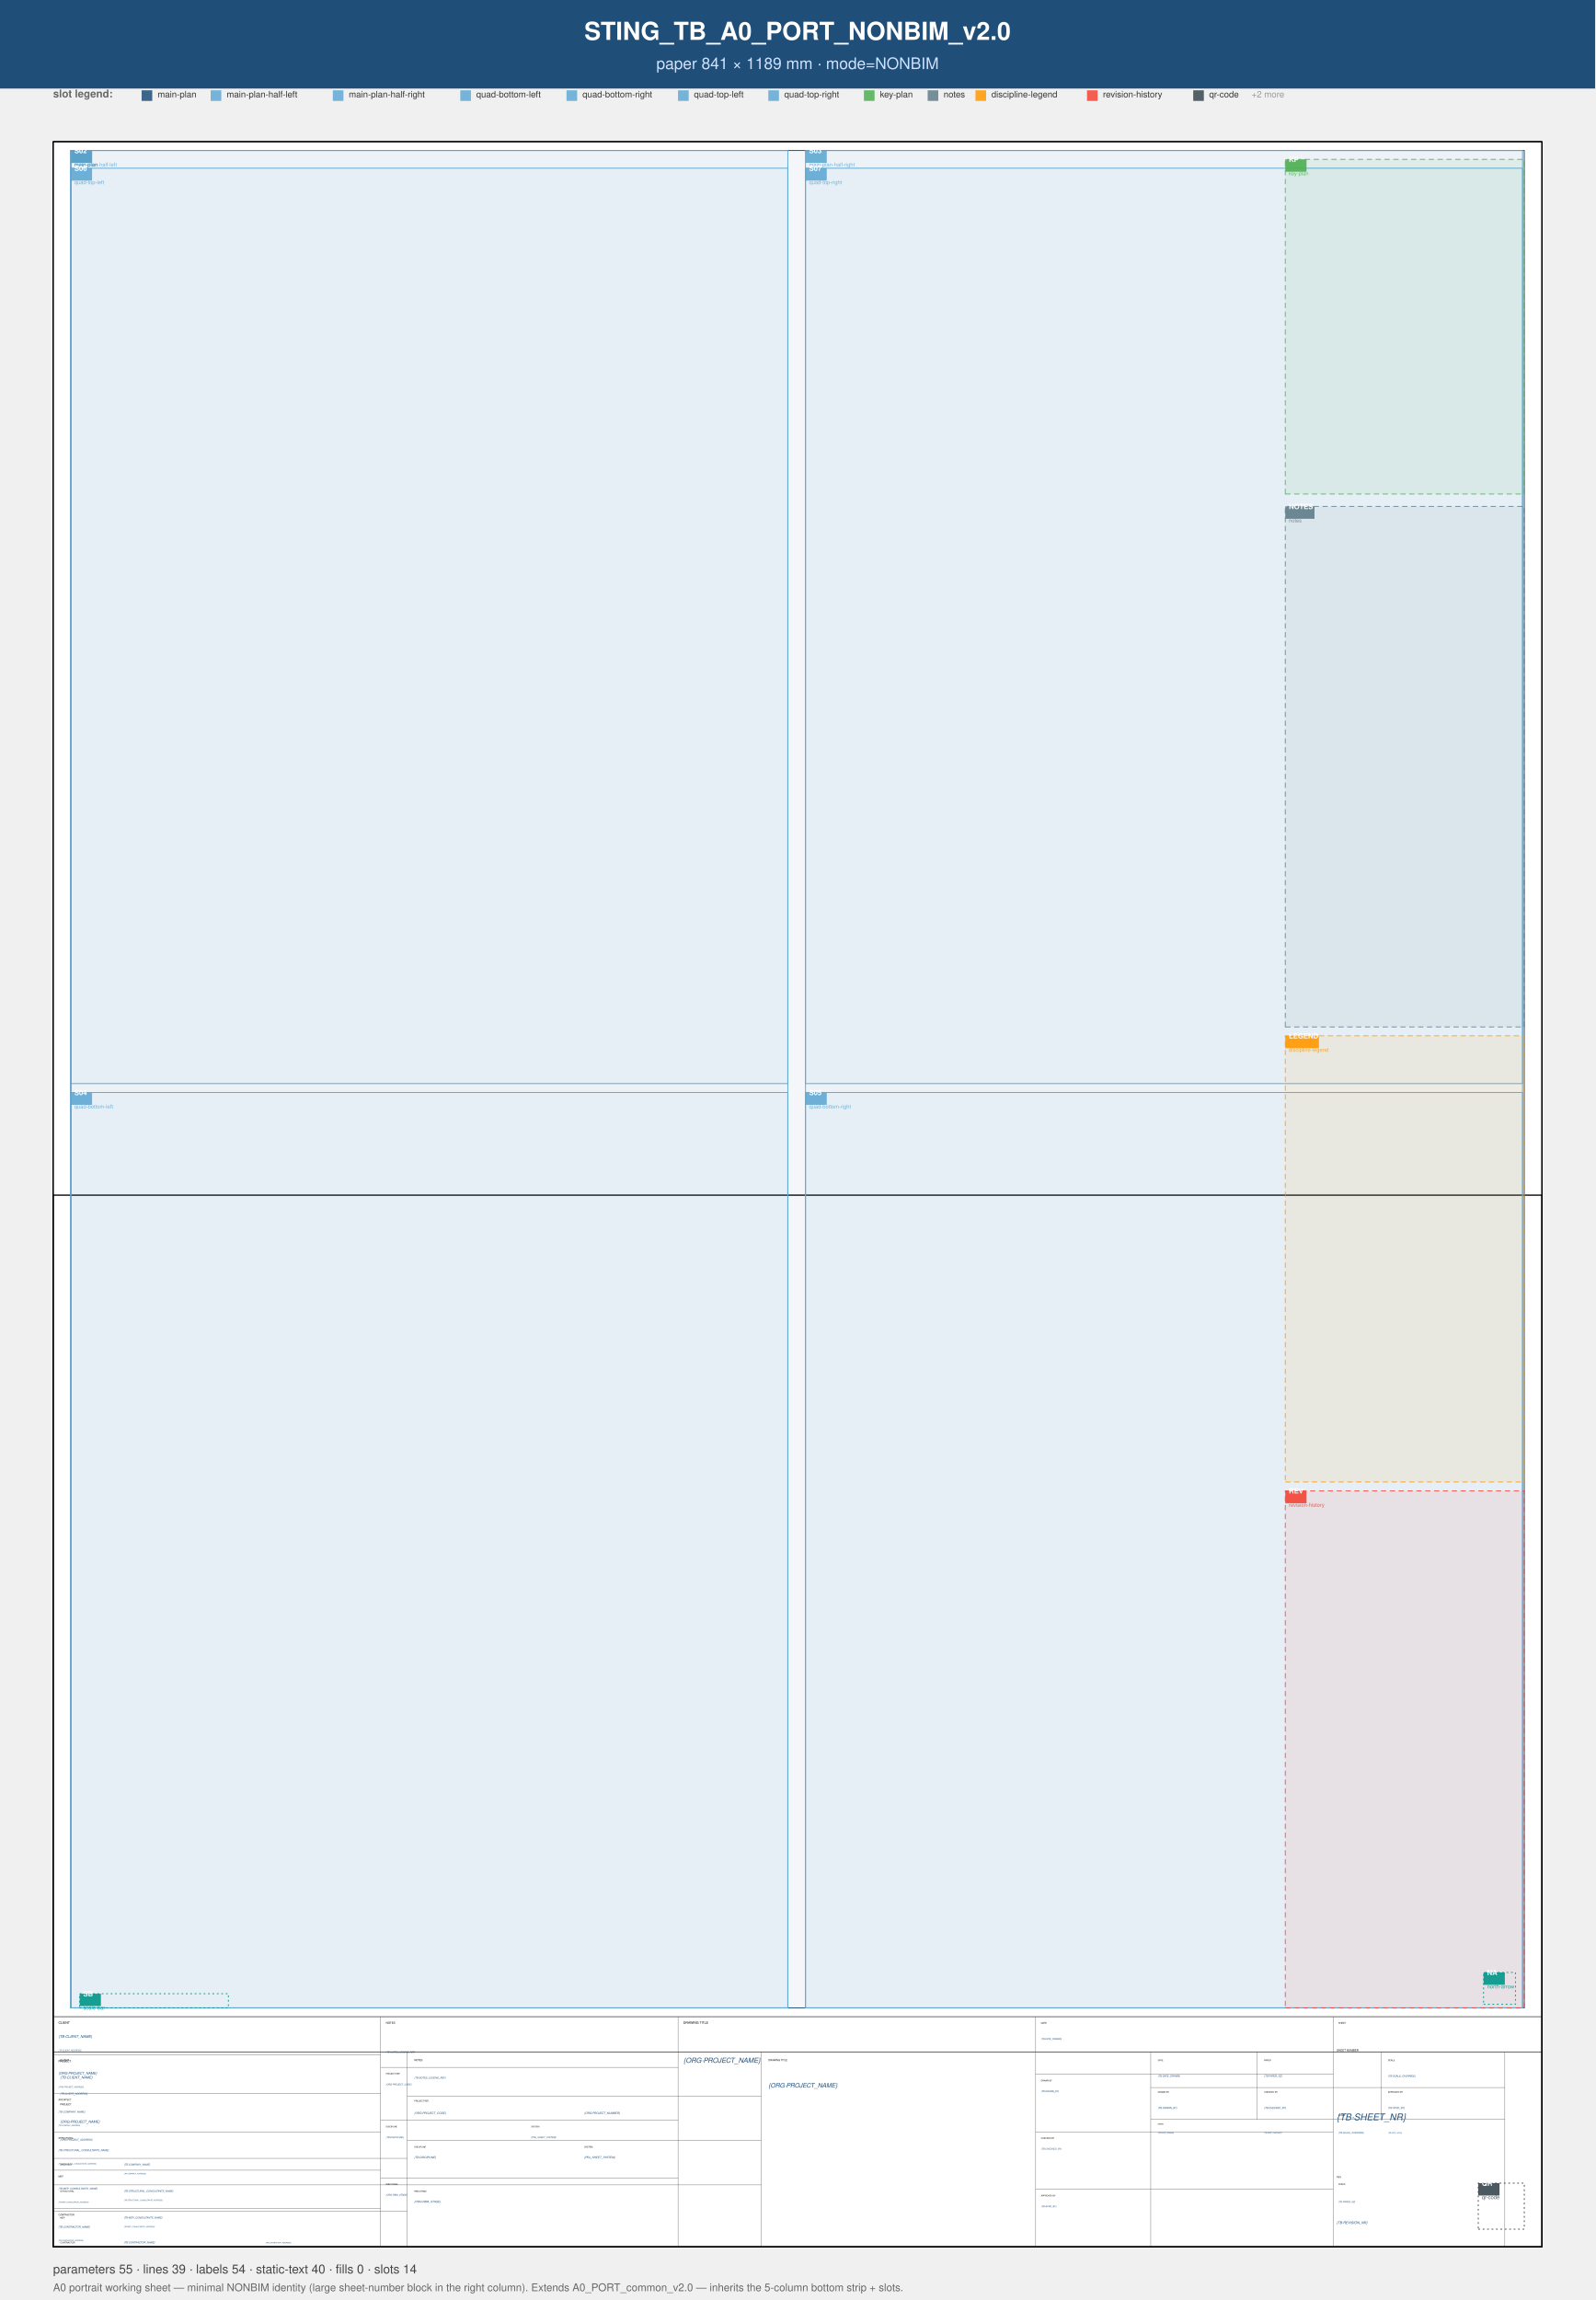
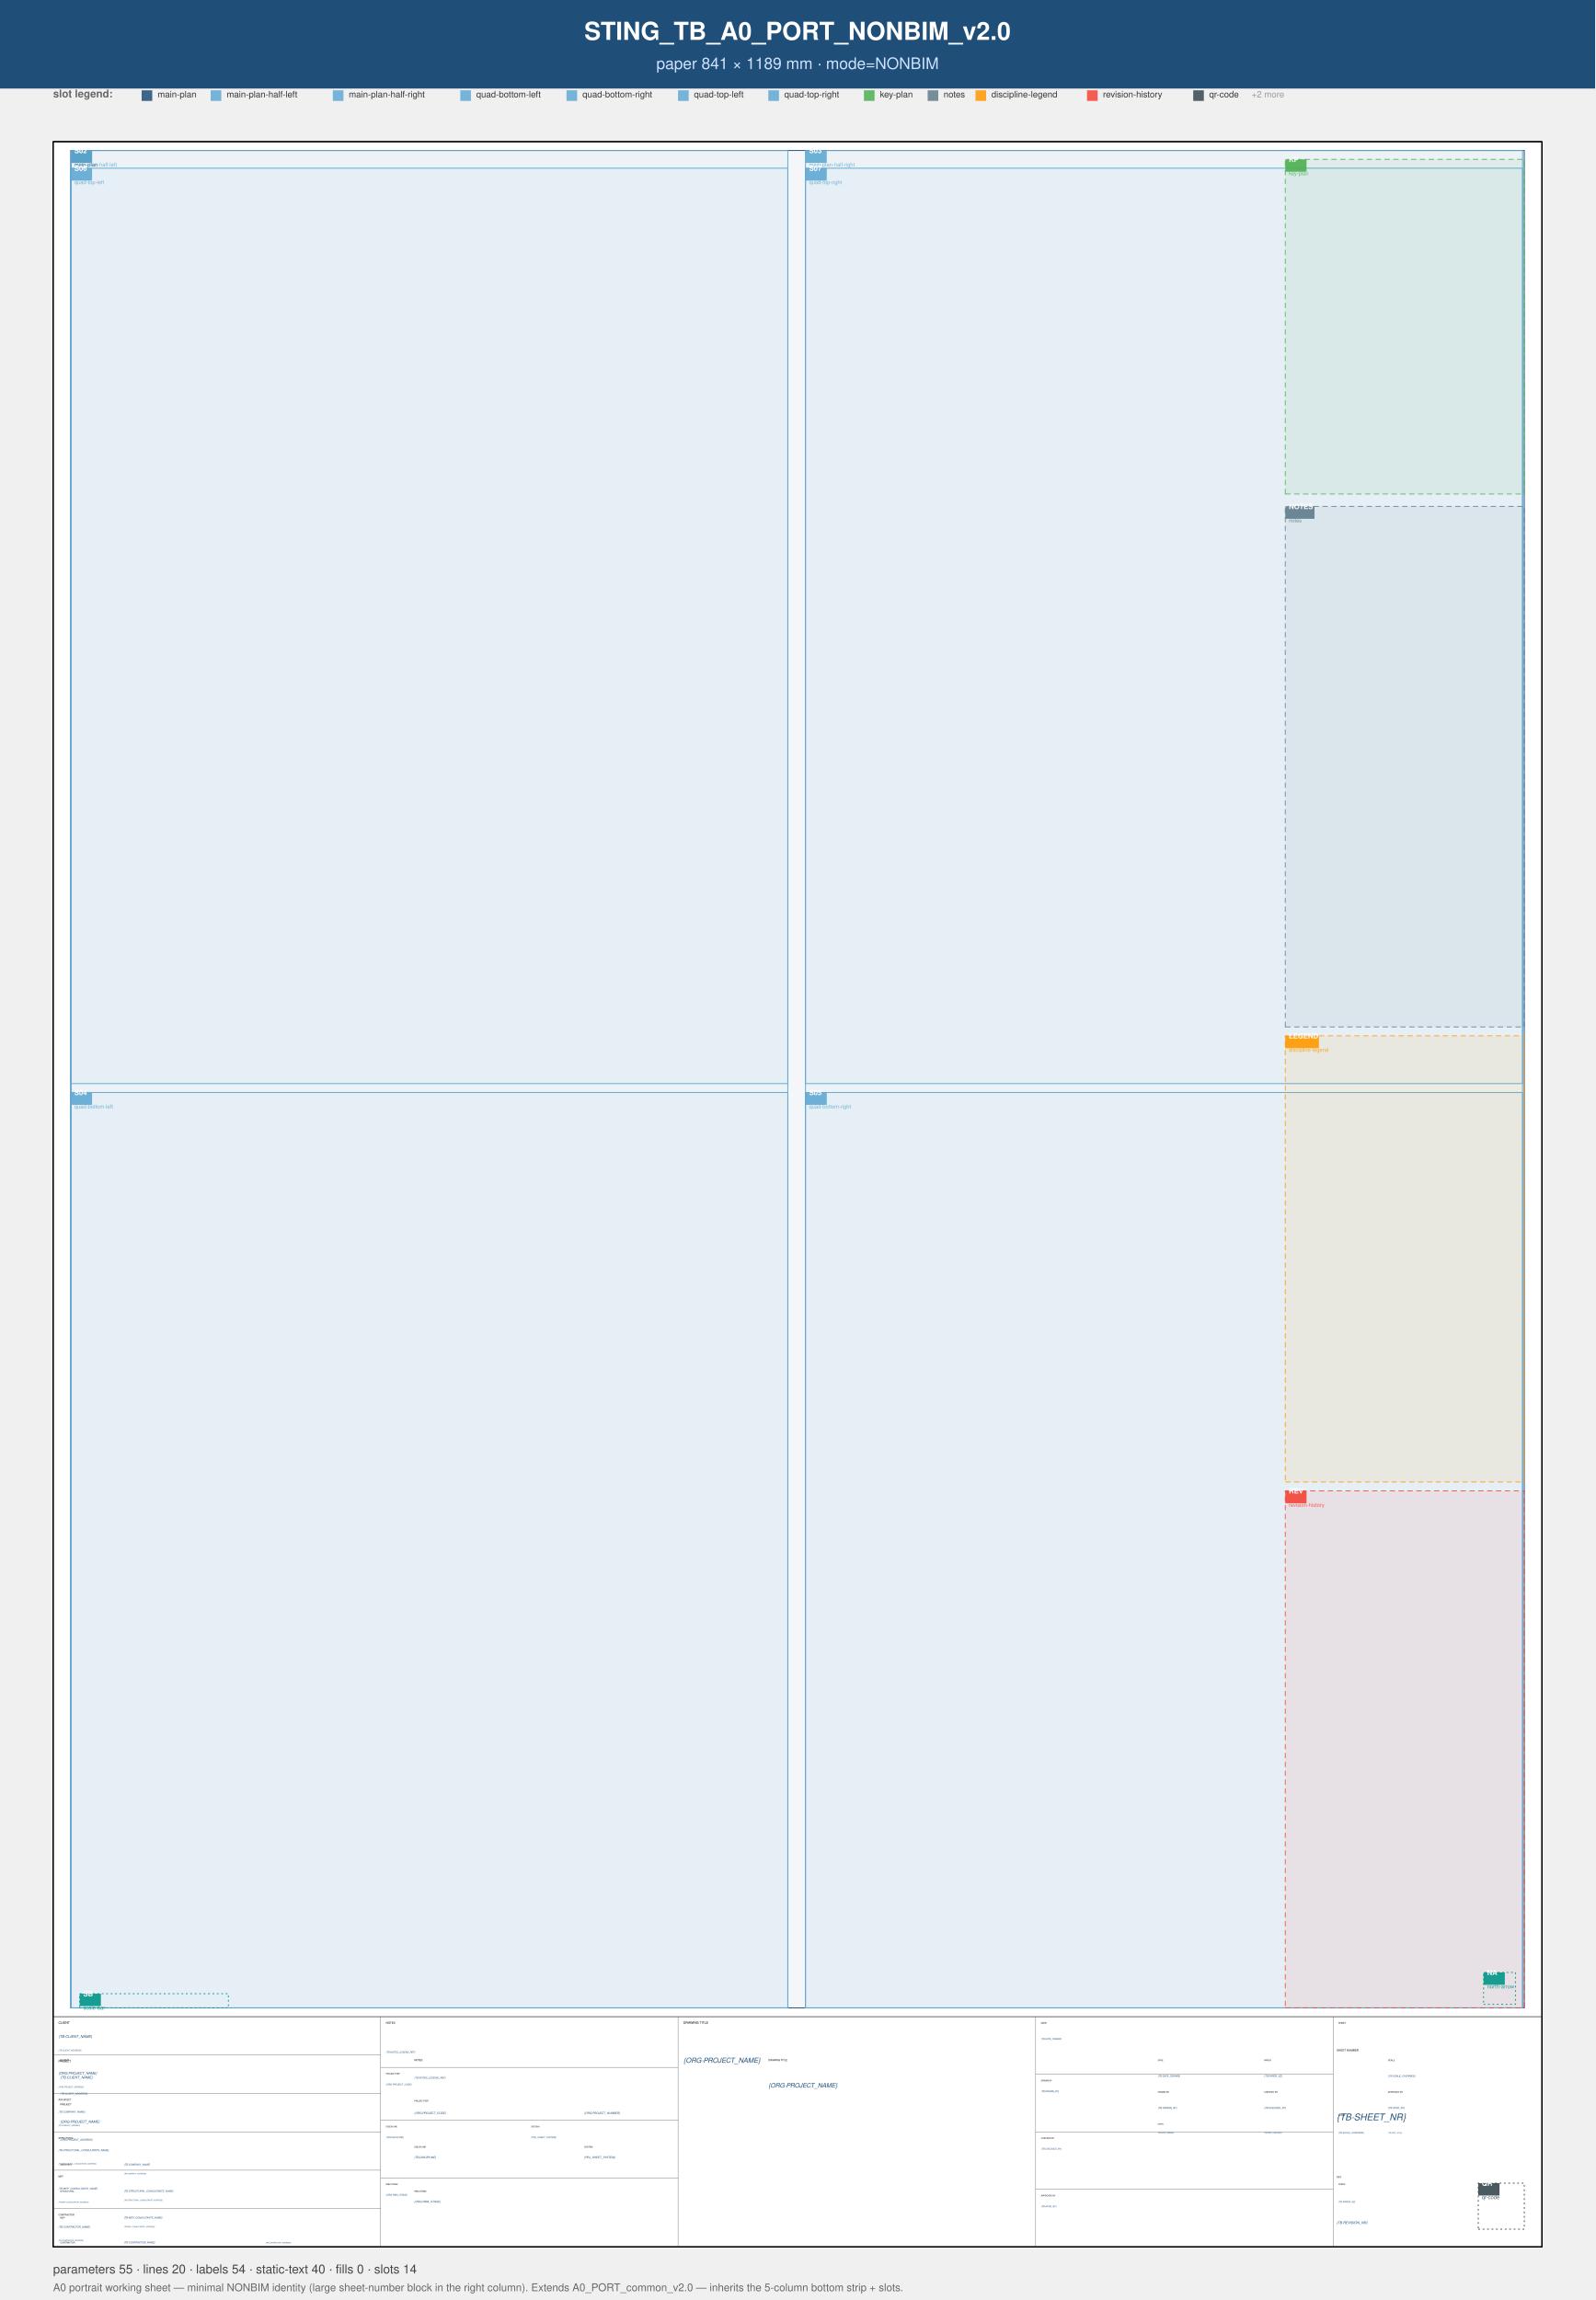
<svg xmlns="http://www.w3.org/2000/svg" viewBox="0 0 901 1299" width="901mm" height="1299mm" style="background:#fafafa;font-family:Helvetica,Arial,sans-serif;">
  <rect x="0" y="0" width="901" height="50" fill="#1F4E79" />
  <text x="450.5" y="22.5" text-anchor="middle" fill="#fff" font-size="14" font-weight="bold">STING_TB_A0_PORT_NONBIM_v2.0</text>
  <text x="450.5" y="39.0" text-anchor="middle" fill="#cfe2ff" font-size="9">paper 841 × 1189 mm   ·   mode=NONBIM</text>
  <g transform="translate(30,1269) scale(1,-1)">
    <rect x="0" y="0" width="841" height="1189" fill="#ffffff" stroke="#1a1a1a" stroke-width="0.6" />
-     <line x1="0" y1="0" x2="841" y2="0" stroke="#000" stroke-width="0.7" />
-     <line x1="841" y1="0" x2="841" y2="594" stroke="#000" stroke-width="0.7" />
-     <line x1="841" y1="594" x2="0" y2="594" stroke="#000" stroke-width="0.7" />
-     <line x1="0" y1="594" x2="0" y2="0" stroke="#000" stroke-width="0.7" />
-     <line x1="0" y1="110" x2="841" y2="110" stroke="#222" stroke-width="0.35" />
-     <line x1="200" y1="0" x2="200" y2="110" stroke="#444" stroke-width="0.18" />
-     <line x1="400" y1="0" x2="400" y2="110" stroke="#444" stroke-width="0.18" />
-     <line x1="620" y1="0" x2="620" y2="110" stroke="#444" stroke-width="0.18" />
-     <line x1="820" y1="0" x2="820" y2="110" stroke="#444" stroke-width="0.18" />
-     <line x1="0" y1="50" x2="200" y2="50" stroke="#444" stroke-width="0.18" />
-     <line x1="0" y1="35" x2="200" y2="35" stroke="#444" stroke-width="0.18" />
-     <line x1="0" y1="20" x2="200" y2="20" stroke="#444" stroke-width="0.18" />
-     <line x1="200" y1="85" x2="400" y2="85" stroke="#444" stroke-width="0.18" />
-     <line x1="200" y1="60" x2="400" y2="60" stroke="#444" stroke-width="0.18" />
-     <line x1="200" y1="35" x2="400" y2="35" stroke="#444" stroke-width="0.18" />
-     <line x1="620" y1="90" x2="820" y2="90" stroke="#444" stroke-width="0.18" />
-     <line x1="620" y1="72" x2="820" y2="72" stroke="#444" stroke-width="0.18" />
-     <line x1="680" y1="72" x2="680" y2="110" stroke="#444" stroke-width="0.18" />
-     <line x1="750" y1="72" x2="750" y2="110" stroke="#444" stroke-width="0.18" />
    <line x1="0" y1="0" x2="841" y2="0" stroke="#000" stroke-width="0.7" />
    <line x1="841" y1="0" x2="841" y2="1189" stroke="#000" stroke-width="0.7" />
    <line x1="841" y1="1189" x2="0" y2="1189" stroke="#000" stroke-width="0.7" />
    <line x1="0" y1="1189" x2="0" y2="0" stroke="#000" stroke-width="0.7" />
    <line x1="0" y1="130" x2="841" y2="130" stroke="#222" stroke-width="0.35" />
    <line x1="185" y1="0" x2="185" y2="130" stroke="#444" stroke-width="0.18" />
    <line x1="353" y1="0" x2="353" y2="130" stroke="#444" stroke-width="0.18" />
    <line x1="555" y1="0" x2="555" y2="130" stroke="#444" stroke-width="0.18" />
    <line x1="723" y1="0" x2="723" y2="130" stroke="#444" stroke-width="0.18" />
    <line x1="0" y1="21.7" x2="185" y2="21.7" stroke="#444" stroke-width="0.18" />
    <line x1="0" y1="43.3" x2="185" y2="43.3" stroke="#444" stroke-width="0.18" />
    <line x1="0" y1="65.0" x2="185" y2="65.0" stroke="#444" stroke-width="0.18" />
    <line x1="0" y1="86.7" x2="185" y2="86.7" stroke="#444" stroke-width="0.18" />
    <line x1="0" y1="108.3" x2="185" y2="108.3" stroke="#444" stroke-width="0.18" />
    <line x1="185" y1="39.0" x2="353" y2="39.0" stroke="#444" stroke-width="0.18" />
    <line x1="185" y1="71.5" x2="353" y2="71.5" stroke="#444" stroke-width="0.18" />
    <line x1="185" y1="101.4" x2="353" y2="101.4" stroke="#444" stroke-width="0.18" />
    <line x1="555" y1="32.5" x2="723" y2="32.5" stroke="#444" stroke-width="0.18" />
    <line x1="555" y1="65.0" x2="723" y2="65.0" stroke="#444" stroke-width="0.18" />
    <line x1="555" y1="97.5" x2="723" y2="97.5" stroke="#444" stroke-width="0.18" />
    <g transform="translate(4,105) scale(1,-1)">
      <text x="0" y="0" font-size="1.4" text-anchor="start" fill="#000">CLIENT</text>
    </g>
    <g transform="translate(4,80) scale(1,-1)">
      <text x="0" y="0" font-size="1.4" text-anchor="start" fill="#000">PROJECT</text>
    </g>
    <g transform="translate(4,46) scale(1,-1)">
      <text x="0" y="0" font-size="1.2" text-anchor="start" fill="#000">ARCHITECT</text>
    </g>
    <g transform="translate(4,31) scale(1,-1)">
      <text x="0" y="0" font-size="1.2" text-anchor="start" fill="#000">STRUCTURAL</text>
    </g>
    <g transform="translate(4,16) scale(1,-1)">
      <text x="0" y="0" font-size="1.2" text-anchor="start" fill="#000">MEP</text>
    </g>
    <g transform="translate(4,2) scale(1,-1)">
      <text x="0" y="0" font-size="1.2" text-anchor="start" fill="#000">CONTRACTOR</text>
    </g>
    <g transform="translate(204,105) scale(1,-1)">
      <text x="0" y="0" font-size="1.4" text-anchor="start" fill="#000">NOTES</text>
    </g>
    <g transform="translate(404,105) scale(1,-1)">
      <text x="0" y="0" font-size="1.4" text-anchor="start" fill="#000">DRAWING TITLE</text>
    </g>
    <g transform="translate(204,82) scale(1,-1)">
      <text x="0" y="0" font-size="1.2" text-anchor="start" fill="#000">PROJECT REF.</text>
    </g>
    <g transform="translate(204,56) scale(1,-1)">
      <text x="0" y="0" font-size="1.2" text-anchor="start" fill="#000">DISCIPLINE</text>
    </g>
    <g transform="translate(204,31) scale(1,-1)">
      <text x="0" y="0" font-size="1.2" text-anchor="start" fill="#000">RIBA STAGE</text>
    </g>
    <g transform="translate(624,105) scale(1,-1)">
      <text x="0" y="0" font-size="1.2" text-anchor="start" fill="#000">DATE</text>
    </g>
    <g transform="translate(684,105) scale(1,-1)">
      <text x="0" y="0" font-size="1.2" text-anchor="start" fill="#000">PAPER</text>
    </g>
    <g transform="translate(754,105) scale(1,-1)">
      <text x="0" y="0" font-size="1.2" text-anchor="start" fill="#000">SCALE</text>
    </g>
    <g transform="translate(624,87) scale(1,-1)">
      <text x="0" y="0" font-size="1.2" text-anchor="start" fill="#000">DRAWN BY</text>
    </g>
    <g transform="translate(684,87) scale(1,-1)">
      <text x="0" y="0" font-size="1.2" text-anchor="start" fill="#000">CHECKED BY</text>
    </g>
    <g transform="translate(754,87) scale(1,-1)">
      <text x="0" y="0" font-size="1.2" text-anchor="start" fill="#000">APPROVED BY</text>
    </g>
    <g transform="translate(624,69) scale(1,-1)">
      <text x="0" y="0" font-size="1.0" text-anchor="start" fill="#000">DATES</text>
    </g>
    <g transform="translate(300,56) scale(1,-1)">
      <text x="0" y="0" font-size="1.2" text-anchor="start" fill="#000">SYSTEM</text>
    </g>
    <g transform="translate(3,126) scale(1,-1)">
      <text x="0" y="0" font-size="1.82" text-anchor="start" fill="#000">CLIENT</text>
    </g>
    <g transform="translate(3,104.3333) scale(1,-1)">
      <text x="0" y="0" font-size="1.56" text-anchor="start" fill="#000">PROJECT</text>
    </g>
    <g transform="translate(3,82.66667) scale(1,-1)">
      <text x="0" y="0" font-size="1.3" text-anchor="start" fill="#000">ARCHITECT</text>
    </g>
    <g transform="translate(3,61.0) scale(1,-1)">
      <text x="0" y="0" font-size="1.3" text-anchor="start" fill="#000">STRUCTURAL</text>
    </g>
    <g transform="translate(3,39.33333) scale(1,-1)">
      <text x="0" y="0" font-size="1.3" text-anchor="start" fill="#000">MEP</text>
    </g>
    <g transform="translate(3,17.66667) scale(1,-1)">
      <text x="0" y="0" font-size="1.3" text-anchor="start" fill="#000">CONTRACTOR</text>
    </g>
    <g transform="translate(188,126) scale(1,-1)">
      <text x="0" y="0" font-size="1.56" text-anchor="start" fill="#000">NOTES</text>
    </g>
    <g transform="translate(188,97.4) scale(1,-1)">
      <text x="0" y="0" font-size="1.17" text-anchor="start" fill="#000">PROJECT REF</text>
    </g>
    <g transform="translate(188,67.5) scale(1,-1)">
      <text x="0" y="0" font-size="1.17" text-anchor="start" fill="#000">DISCIPLINE</text>
    </g>
    <g transform="translate(188,35.0) scale(1,-1)">
      <text x="0" y="0" font-size="1.17" text-anchor="start" fill="#000">RIBA STAGE</text>
    </g>
    <g transform="translate(356,126) scale(1,-1)">
      <text x="0" y="0" font-size="1.82" text-anchor="start" fill="#000">DRAWING TITLE</text>
    </g>
    <g transform="translate(558,126) scale(1,-1)">
      <text x="0" y="0" font-size="1.3" text-anchor="start" fill="#000">DATE</text>
    </g>
    <g transform="translate(558,93.5) scale(1,-1)">
      <text x="0" y="0" font-size="1.17" text-anchor="start" fill="#000">DRAWN BY</text>
    </g>
    <g transform="translate(558,61.0) scale(1,-1)">
      <text x="0" y="0" font-size="1.17" text-anchor="start" fill="#000">CHECKED BY</text>
    </g>
    <g transform="translate(558,28.5) scale(1,-1)">
      <text x="0" y="0" font-size="1.17" text-anchor="start" fill="#000">APPROVED BY</text>
    </g>
    <g transform="translate(726,126) scale(1,-1)">
      <text x="0" y="0" font-size="1.3" text-anchor="start" fill="#000">SHEET</text>
    </g>
    <g transform="translate(726,74.0) scale(1,-1)">
      <text x="0" y="0" font-size="1.17" text-anchor="start" fill="#000">SCALE</text>
    </g>
    <g transform="translate(726,35.0) scale(1,-1)">
      <text x="0" y="0" font-size="1.17" text-anchor="start" fill="#000">PAPER</text>
    </g>
    <g transform="translate(270,67.5) scale(1,-1)">
      <text x="0" y="0" font-size="1.17" text-anchor="start" fill="#000">SYSTEM</text>
    </g>
    <g transform="translate(725,110.5) scale(1,-1)">
      <text x="0" y="0" font-size="1.56" text-anchor="start" fill="#000">SHEET NUMBER</text>
    </g>
    <g transform="translate(725,39.0) scale(1,-1)">
      <text x="0" y="0" font-size="1.3" text-anchor="start" fill="#000">REV</text>
    </g>
    <g transform="translate(4,95) scale(1,-1)">
      <text x="0" y="0" font-size="2.0" text-anchor="start" fill="#1F4E79" font-style="italic">{TB·CLIENT_NAME}</text>
    </g>
    <g transform="translate(4,86) scale(1,-1)">
      <text x="0" y="0" font-size="1.4" text-anchor="start" fill="#1F4E79" font-style="italic">{TB·CLIENT_ADDRESS}</text>
    </g>
    <g transform="translate(4,70) scale(1,-1)">
      <text x="0" y="0" font-size="2.0" text-anchor="start" fill="#1F4E79" font-style="italic">{ORG·PROJECT_NAME}</text>
    </g>
    <g transform="translate(4,60) scale(1,-1)">
      <text x="0" y="0" font-size="1.4" text-anchor="start" fill="#1F4E79" font-style="italic">{ORG·PROJECT_ADDRESS}</text>
    </g>
    <g transform="translate(40,46) scale(1,-1)">
      <text x="0" y="0" font-size="1.4" text-anchor="start" fill="#1F4E79" font-style="italic">{TB·COMPANY_NAME}</text>
    </g>
    <g transform="translate(40,41) scale(1,-1)">
      <text x="0" y="0" font-size="1.0" text-anchor="start" fill="#1F4E79" font-style="italic">{TB·COMPANY_ADDRESS}</text>
    </g>
    <g transform="translate(40,31) scale(1,-1)">
      <text x="0" y="0" font-size="1.4" text-anchor="start" fill="#1F4E79" font-style="italic">{TB·STRUCTURAL_CONSULTANTS_NAME}</text>
    </g>
    <g transform="translate(40,26) scale(1,-1)">
      <text x="0" y="0" font-size="1.0" text-anchor="start" fill="#1F4E79" font-style="italic">{TB·STRUCTURAL_CONSULTANTS_ADDRESS}</text>
    </g>
    <g transform="translate(40,16) scale(1,-1)">
      <text x="0" y="0" font-size="1.4" text-anchor="start" fill="#1F4E79" font-style="italic">{TB·MEP_CONSULTANTS_NAME}</text>
    </g>
    <g transform="translate(40,11) scale(1,-1)">
      <text x="0" y="0" font-size="1.0" text-anchor="start" fill="#1F4E79" font-style="italic">{TB·MEP_CONSULTANTS_ADDRESS}</text>
    </g>
    <g transform="translate(40,2) scale(1,-1)">
      <text x="0" y="0" font-size="1.4" text-anchor="start" fill="#1F4E79" font-style="italic">{TB·CONTRACTOR_NAME}</text>
    </g>
    <g transform="translate(120,2) scale(1,-1)">
      <text x="0" y="0" font-size="1.0" text-anchor="start" fill="#1F4E79" font-style="italic">{TB·CONTRACTOR_ADDRESS}</text>
    </g>
    <g transform="translate(204,75) scale(1,-1)">
      <text x="0" y="0" font-size="1.6" text-anchor="start" fill="#1F4E79" font-style="italic">{ORG·PROJECT_CODE}</text>
    </g>
    <g transform="translate(300,75) scale(1,-1)">
      <text x="0" y="0" font-size="1.6" text-anchor="start" fill="#1F4E79" font-style="italic">{ORG·PROJECT_NUMBER}</text>
    </g>
    <g transform="translate(204,50) scale(1,-1)">
      <text x="0" y="0" font-size="1.6" text-anchor="start" fill="#1F4E79" font-style="italic">{TB·DISCIPLINE}</text>
    </g>
    <g transform="translate(204,25) scale(1,-1)">
      <text x="0" y="0" font-size="1.6" text-anchor="start" fill="#1F4E79" font-style="italic">{ORG·RIBA_STAGE}</text>
    </g>
    <g transform="translate(204,95) scale(1,-1)">
      <text x="0" y="0" font-size="1.4" text-anchor="start" fill="#1F4E79" font-style="italic">{TB·NOTES_LEGEND_REF}</text>
    </g>
    <g transform="translate(404,90) scale(1,-1)">
      <text x="0" y="0" font-size="3.5" text-anchor="start" fill="#1F4E79" font-style="italic">{ORG·PROJECT_NAME}</text>
    </g>
    <g transform="translate(624,96) scale(1,-1)">
      <text x="0" y="0" font-size="1.4" text-anchor="start" fill="#1F4E79" font-style="italic">{TB·DATE_DRAWN}</text>
    </g>
    <g transform="translate(684,96) scale(1,-1)">
      <text x="0" y="0" font-size="1.4" text-anchor="start" fill="#1F4E79" font-style="italic">{TB·PAPER_SZ}</text>
    </g>
    <g transform="translate(754,96) scale(1,-1)">
      <text x="0" y="0" font-size="1.4" text-anchor="start" fill="#1F4E79" font-style="italic">{TB·SCALE_OVERRIDE}</text>
    </g>
    <g transform="translate(624,78) scale(1,-1)">
      <text x="0" y="0" font-size="1.4" text-anchor="start" fill="#1F4E79" font-style="italic">{TB·DRAWN_BY}</text>
    </g>
    <g transform="translate(684,78) scale(1,-1)">
      <text x="0" y="0" font-size="1.4" text-anchor="start" fill="#1F4E79" font-style="italic">{TB·CHECKED_BY}</text>
    </g>
    <g transform="translate(754,78) scale(1,-1)">
      <text x="0" y="0" font-size="1.4" text-anchor="start" fill="#1F4E79" font-style="italic">{TB·APVD_BY}</text>
    </g>
    <g transform="translate(624,64) scale(1,-1)">
      <text x="0" y="0" font-size="1.0" text-anchor="start" fill="#1F4E79" font-style="italic">{TB·DATE_DRAWN}</text>
    </g>
    <g transform="translate(684,64) scale(1,-1)">
      <text x="0" y="0" font-size="1.0" text-anchor="start" fill="#1F4E79" font-style="italic">{TB·DATE_CHECKED}</text>
    </g>
    <g transform="translate(754,64) scale(1,-1)">
      <text x="0" y="0" font-size="1.0" text-anchor="start" fill="#1F4E79" font-style="italic">{TB·DATE_APVD}</text>
    </g>
    <g transform="translate(300,50) scale(1,-1)">
      <text x="0" y="0" font-size="1.6" text-anchor="start" fill="#1F4E79" font-style="italic">{PRJ_SHEET_SYSTEM}</text>
    </g>
    <g transform="translate(3,118.0833) scale(1,-1)">
      <text x="0" y="0" font-size="2.08" text-anchor="start" fill="#1F4E79" font-style="italic">{TB·CLIENT_NAME}</text>
    </g>
    <g transform="translate(3,110.5833) scale(1,-1)">
      <text x="0" y="0" font-size="1.17" text-anchor="start" fill="#1F4E79" font-style="italic">{TB·CLIENT_ADDRESS}</text>
    </g>
    <g transform="translate(3,97.41667) scale(1,-1)">
      <text x="0" y="0" font-size="1.95" text-anchor="start" fill="#1F4E79" font-style="italic">{ORG·PROJECT_NAME}</text>
    </g>
    <g transform="translate(3,89.91667) scale(1,-1)">
      <text x="0" y="0" font-size="1.1" text-anchor="start" fill="#1F4E79" font-style="italic">{ORG·PROJECT_ADDRESS}</text>
    </g>
    <g transform="translate(3,75.75) scale(1,-1)">
      <text x="0" y="0" font-size="1.43" text-anchor="start" fill="#1F4E79" font-style="italic">{TB·COMPANY_NAME}</text>
    </g>
    <g transform="translate(3,68.25) scale(1,-1)">
      <text x="0" y="0" font-size="0.98" text-anchor="start" fill="#1F4E79" font-style="italic">{TB·COMPANY_ADDRESS}</text>
    </g>
    <g transform="translate(3,54.08333) scale(1,-1)">
      <text x="0" y="0" font-size="1.43" text-anchor="start" fill="#1F4E79" font-style="italic">{TB·STRUCTURAL_CONSULTANTS_NAME}</text>
    </g>
    <g transform="translate(3,46.58333) scale(1,-1)">
      <text x="0" y="0" font-size="0.98" text-anchor="start" fill="#1F4E79" font-style="italic">{TB·STRUCTURAL_CONSULTANTS_ADDRESS}</text>
    </g>
    <g transform="translate(3,32.41667) scale(1,-1)">
      <text x="0" y="0" font-size="1.43" text-anchor="start" fill="#1F4E79" font-style="italic">{TB·MEP_CONSULTANTS_NAME}</text>
    </g>
    <g transform="translate(3,24.91667) scale(1,-1)">
      <text x="0" y="0" font-size="0.98" text-anchor="start" fill="#1F4E79" font-style="italic">{TB·MEP_CONSULTANTS_ADDRESS}</text>
    </g>
    <g transform="translate(3,10.75) scale(1,-1)">
      <text x="0" y="0" font-size="1.43" text-anchor="start" fill="#1F4E79" font-style="italic">{TB·CONTRACTOR_NAME}</text>
    </g>
    <g transform="translate(3,3.25) scale(1,-1)">
      <text x="0" y="0" font-size="0.98" text-anchor="start" fill="#1F4E79" font-style="italic">{TB·CONTRACTOR_ADDRESS}</text>
    </g>
    <g transform="translate(188,109.5) scale(1,-1)">
      <text x="0" y="0" font-size="1.3" text-anchor="start" fill="#1F4E79" font-style="italic">{TB·NOTES_LEGEND_REF}</text>
    </g>
    <g transform="translate(188,91.3) scale(1,-1)">
      <text x="0" y="0" font-size="1.3" text-anchor="start" fill="#1F4E79" font-style="italic">{ORG·PROJECT_CODE}</text>
    </g>
    <g transform="translate(188,61.4) scale(1,-1)">
      <text x="0" y="0" font-size="1.3" text-anchor="start" fill="#1F4E79" font-style="italic">{TB·DISCIPLINE}</text>
    </g>
    <g transform="translate(188,28.9) scale(1,-1)">
      <text x="0" y="0" font-size="1.3" text-anchor="start" fill="#1F4E79" font-style="italic">{ORG·RIBA_STAGE}</text>
    </g>
    <g transform="translate(356,104.0) scale(1,-1)">
      <text x="0" y="0" font-size="3.9" text-anchor="start" fill="#1F4E79" font-style="italic">{ORG·PROJECT_NAME}</text>
    </g>
    <g transform="translate(558,117.0) scale(1,-1)">
      <text x="0" y="0" font-size="1.3" text-anchor="start" fill="#1F4E79" font-style="italic">{TB·DATE_DRAWN}</text>
    </g>
    <g transform="translate(558,87.4) scale(1,-1)">
      <text x="0" y="0" font-size="1.3" text-anchor="start" fill="#1F4E79" font-style="italic">{TB·DRAWN_BY}</text>
    </g>
    <g transform="translate(558,54.9) scale(1,-1)">
      <text x="0" y="0" font-size="1.3" text-anchor="start" fill="#1F4E79" font-style="italic">{TB·CHECKED_BY}</text>
    </g>
    <g transform="translate(558,22.4) scale(1,-1)">
      <text x="0" y="0" font-size="1.3" text-anchor="start" fill="#1F4E79" font-style="italic">{TB·APVD_BY}</text>
    </g>
    <g transform="translate(726,64.0) scale(1,-1)">
      <text x="0" y="0" font-size="1.3" text-anchor="start" fill="#1F4E79" font-style="italic">{TB·SCALE_OVERRIDE}</text>
    </g>
    <g transform="translate(726,25.0) scale(1,-1)">
      <text x="0" y="0" font-size="1.3" text-anchor="start" fill="#1F4E79" font-style="italic">{TB·PAPER_SZ}</text>
    </g>
    <g transform="translate(270,61.4) scale(1,-1)">
      <text x="0" y="0" font-size="1.3" text-anchor="start" fill="#1F4E79" font-style="italic">{PRJ_SHEET_SYSTEM}</text>
    </g>
    <g transform="translate(725,71.5) scale(1,-1)">
      <text x="0" y="0" font-size="5.2" text-anchor="start" fill="#1F4E79" font-style="italic">{TB·SHEET_NR}</text>
    </g>
    <g transform="translate(725,13.0) scale(1,-1)">
      <text x="0" y="0" font-size="1.95" text-anchor="start" fill="#1F4E79" font-style="italic">{TB·REVISION_NR}</text>
    </g>
    <rect x="10" y="135" width="821" height="1049" fill="#1F4E79" fill-opacity="0.05" stroke="#1F4E79" stroke-width="0.5" stroke-dasharray="" opacity="1.0" />
    <rect x="10" y="1177" width="12" height="7" fill="#1F4E79" opacity="0.9" />
    <g transform="translate(12,1182.5) scale(1,-1)">
      <text x="0" y="0" font-size="4" font-weight="bold" fill="#fff">S01</text>
    </g>
    <g transform="translate(12,1175) scale(1,-1)">
      <text x="0" y="0" font-size="3" fill="#1F4E79" opacity="0.85">main-plan</text>
    </g>
    <rect x="10" y="135" width="405" height="1049" fill="#5fa8d3" fill-opacity="0.05" stroke="#5fa8d3" stroke-width="0.5" stroke-dasharray="" opacity="1.0" />
    <rect x="10" y="1177" width="12" height="7" fill="#5fa8d3" opacity="0.9" />
    <g transform="translate(12,1182.5) scale(1,-1)">
      <text x="0" y="0" font-size="4" font-weight="bold" fill="#fff">S02</text>
    </g>
    <g transform="translate(12,1175) scale(1,-1)">
      <text x="0" y="0" font-size="3" fill="#5fa8d3" opacity="0.85">main-plan-half-left</text>
    </g>
    <rect x="425" y="135" width="405" height="1049" fill="#5fa8d3" fill-opacity="0.05" stroke="#5fa8d3" stroke-width="0.5" stroke-dasharray="" opacity="1.0" />
    <rect x="425" y="1177" width="12" height="7" fill="#5fa8d3" opacity="0.9" />
    <g transform="translate(427,1182.5) scale(1,-1)">
      <text x="0" y="0" font-size="4" font-weight="bold" fill="#fff">S03</text>
    </g>
    <g transform="translate(427,1175) scale(1,-1)">
      <text x="0" y="0" font-size="3" fill="#5fa8d3" opacity="0.85">main-plan-half-right</text>
    </g>
    <rect x="10" y="135" width="405" height="517" fill="#5fa8d3" fill-opacity="0.05" stroke="#5fa8d3" stroke-width="0.5" stroke-dasharray="" opacity="1.0" />
    <rect x="10" y="645" width="12" height="7" fill="#5fa8d3" opacity="0.9" />
    <g transform="translate(12,650.5) scale(1,-1)">
      <text x="0" y="0" font-size="4" font-weight="bold" fill="#fff">S04</text>
    </g>
    <g transform="translate(12,643) scale(1,-1)">
      <text x="0" y="0" font-size="3" fill="#5fa8d3" opacity="0.85">quad-bottom-left</text>
    </g>
    <rect x="425" y="135" width="405" height="517" fill="#5fa8d3" fill-opacity="0.05" stroke="#5fa8d3" stroke-width="0.5" stroke-dasharray="" opacity="1.0" />
    <rect x="425" y="645" width="12" height="7" fill="#5fa8d3" opacity="0.9" />
    <g transform="translate(427,650.5) scale(1,-1)">
      <text x="0" y="0" font-size="4" font-weight="bold" fill="#fff">S05</text>
    </g>
    <g transform="translate(427,643) scale(1,-1)">
      <text x="0" y="0" font-size="3" fill="#5fa8d3" opacity="0.85">quad-bottom-right</text>
    </g>
    <rect x="10" y="657" width="405" height="517" fill="#5fa8d3" fill-opacity="0.05" stroke="#5fa8d3" stroke-width="0.5" stroke-dasharray="" opacity="1.0" />
    <rect x="10" y="1167" width="12" height="7" fill="#5fa8d3" opacity="0.9" />
    <g transform="translate(12,1172.5) scale(1,-1)">
      <text x="0" y="0" font-size="4" font-weight="bold" fill="#fff">S06</text>
    </g>
    <g transform="translate(12,1165) scale(1,-1)">
      <text x="0" y="0" font-size="3" fill="#5fa8d3" opacity="0.85">quad-top-left</text>
    </g>
    <rect x="425" y="657" width="405" height="517" fill="#5fa8d3" fill-opacity="0.05" stroke="#5fa8d3" stroke-width="0.5" stroke-dasharray="" opacity="1.0" />
    <rect x="425" y="1167" width="12" height="7" fill="#5fa8d3" opacity="0.9" />
    <g transform="translate(427,1172.5) scale(1,-1)">
      <text x="0" y="0" font-size="4" font-weight="bold" fill="#fff">S07</text>
    </g>
    <g transform="translate(427,1165) scale(1,-1)">
      <text x="0" y="0" font-size="3" fill="#5fa8d3" opacity="0.85">quad-top-right</text>
    </g>
    <rect x="696" y="990" width="135" height="189" fill="#4CAF50" fill-opacity="0.10" stroke="#4CAF50" stroke-width="0.5" stroke-dasharray="3,2" opacity="0.85" />
    <rect x="696" y="1172" width="12" height="7" fill="#4CAF50" opacity="0.9" />
    <g transform="translate(698,1177.5) scale(1,-1)">
      <text x="0" y="0" font-size="4" font-weight="bold" fill="#fff">KP</text>
    </g>
    <g transform="translate(698,1170) scale(1,-1)">
      <text x="0" y="0" font-size="3" fill="#4CAF50" opacity="0.85">key-plan</text>
    </g>
    <rect x="696" y="689" width="135" height="294" fill="#607D8B" fill-opacity="0.10" stroke="#607D8B" stroke-width="0.5" stroke-dasharray="3,2" opacity="0.85" />
    <rect x="696" y="976" width="16.5" height="7" fill="#607D8B" opacity="0.9" />
    <g transform="translate(698,981.5) scale(1,-1)">
      <text x="0" y="0" font-size="4" font-weight="bold" fill="#fff">NOTES</text>
    </g>
    <g transform="translate(698,974) scale(1,-1)">
      <text x="0" y="0" font-size="3" fill="#607D8B" opacity="0.85">notes</text>
    </g>
    <rect x="696" y="432" width="135" height="252" fill="#FF9800" fill-opacity="0.10" stroke="#FF9800" stroke-width="0.5" stroke-dasharray="3,2" opacity="0.85" />
    <rect x="696" y="677" width="19.0" height="7" fill="#FF9800" opacity="0.9" />
    <g transform="translate(698,682.5) scale(1,-1)">
      <text x="0" y="0" font-size="4" font-weight="bold" fill="#fff">LEGEND</text>
    </g>
    <g transform="translate(698,675) scale(1,-1)">
      <text x="0" y="0" font-size="3" fill="#FF9800" opacity="0.85">discipline-legend</text>
    </g>
    <rect x="696" y="135" width="135" height="292" fill="#F44336" fill-opacity="0.10" stroke="#F44336" stroke-width="0.5" stroke-dasharray="3,2" opacity="0.85" />
    <rect x="696" y="420" width="12" height="7" fill="#F44336" opacity="0.9" />
    <g transform="translate(698,425.5) scale(1,-1)">
      <text x="0" y="0" font-size="4" font-weight="bold" fill="#fff">REV</text>
    </g>
    <g transform="translate(698,418) scale(1,-1)">
      <text x="0" y="0" font-size="3" fill="#F44336" opacity="0.85">revision-history</text>
    </g>
    <rect x="805" y="10" width="26" height="26" fill="#37474F" fill-opacity="0.0" stroke="#37474F" stroke-width="0.5" stroke-dasharray="1,1.5" opacity="0.95" />
    <rect x="805" y="29" width="12" height="7" fill="#37474F" opacity="0.9" />
    <g transform="translate(807,34.5) scale(1,-1)">
      <text x="0" y="0" font-size="4" font-weight="bold" fill="#fff">QR</text>
    </g>
    <g transform="translate(807,27) scale(1,-1)">
      <text x="0" y="0" font-size="3" fill="#37474F" opacity="0.85">qr-code</text>
    </g>
    <rect x="808" y="137" width="18" height="18" fill="#009688" fill-opacity="0.0" stroke="#009688" stroke-width="0.5" stroke-dasharray="1,1.5" opacity="0.95" />
    <rect x="808" y="148" width="12" height="7" fill="#009688" opacity="0.9" />
    <g transform="translate(810,153.5) scale(1,-1)">
      <text x="0" y="0" font-size="4" font-weight="bold" fill="#fff">NA</text>
    </g>
    <g transform="translate(810,146) scale(1,-1)">
      <text x="0" y="0" font-size="3" fill="#009688" opacity="0.85">north-arrow</text>
    </g>
    <rect x="15" y="135" width="84" height="8" fill="#009688" fill-opacity="0.0" stroke="#009688" stroke-width="0.5" stroke-dasharray="1,1.5" opacity="0.95" />
    <rect x="15" y="136" width="12" height="7" fill="#009688" opacity="0.9" />
    <g transform="translate(17,141.5) scale(1,-1)">
      <text x="0" y="0" font-size="4" font-weight="bold" fill="#fff">SB</text>
    </g>
    <g transform="translate(17,134) scale(1,-1)">
      <text x="0" y="0" font-size="3" fill="#009688" opacity="0.85">scale-bar</text>
    </g>
  </g>
  <text x="30" y="55" font-size="6" fill="#666" font-weight="bold">slot legend:</text>
  <rect x="80" y="51" width="6" height="6" fill="#1F4E79" opacity="0.85" />
  <text x="89" y="55" font-size="5" fill="#333">main-plan</text>
  <rect x="119" y="51" width="6" height="6" fill="#5fa8d3" opacity="0.85" />
  <text x="128" y="55" font-size="5" fill="#333">main-plan-half-left</text>
  <rect x="188" y="51" width="6" height="6" fill="#5fa8d3" opacity="0.85" />
  <text x="197" y="55" font-size="5" fill="#333">main-plan-half-right</text>
  <rect x="260" y="51" width="6" height="6" fill="#5fa8d3" opacity="0.85" />
  <text x="269" y="55" font-size="5" fill="#333">quad-bottom-left</text>
  <rect x="320" y="51" width="6" height="6" fill="#5fa8d3" opacity="0.85" />
  <text x="329" y="55" font-size="5" fill="#333">quad-bottom-right</text>
  <rect x="383" y="51" width="6" height="6" fill="#5fa8d3" opacity="0.85" />
  <text x="392" y="55" font-size="5" fill="#333">quad-top-left</text>
  <rect x="434" y="51" width="6" height="6" fill="#5fa8d3" opacity="0.85" />
  <text x="443" y="55" font-size="5" fill="#333">quad-top-right</text>
  <rect x="488" y="51" width="6" height="6" fill="#4CAF50" opacity="0.85" />
  <text x="497" y="55" font-size="5" fill="#333">key-plan</text>
  <rect x="524" y="51" width="6" height="6" fill="#607D8B" opacity="0.85" />
  <text x="533" y="55" font-size="5" fill="#333">notes</text>
  <rect x="551" y="51" width="6" height="6" fill="#FF9800" opacity="0.85" />
  <text x="560" y="55" font-size="5" fill="#333">discipline-legend</text>
  <rect x="614" y="51" width="6" height="6" fill="#F44336" opacity="0.85" />
  <text x="623" y="55" font-size="5" fill="#333">revision-history</text>
  <rect x="674" y="51" width="6" height="6" fill="#37474F" opacity="0.85" />
  <text x="683" y="55" font-size="5" fill="#333">qr-code</text>
  <text x="707" y="55" font-size="5" fill="#999">+2 more</text>
-   <text x="30" y="1284.0" font-size="7" fill="#444">parameters 55  ·  lines 39  ·  labels 54  ·  static-text 40  ·  fills 0  ·  slots 14</text>
+   <text x="30" y="1284.0" font-size="7" fill="#444">parameters 55  ·  lines 20  ·  labels 54  ·  static-text 40  ·  fills 0  ·  slots 14</text>
  <text x="30" y="1294.0" font-size="6" fill="#666">A0 portrait working sheet — minimal NONBIM identity (large sheet-number block in the right column). Extends A0_PORT_common_v2.0 — inherits the 5-column bottom strip + slots.</text>
</svg>
